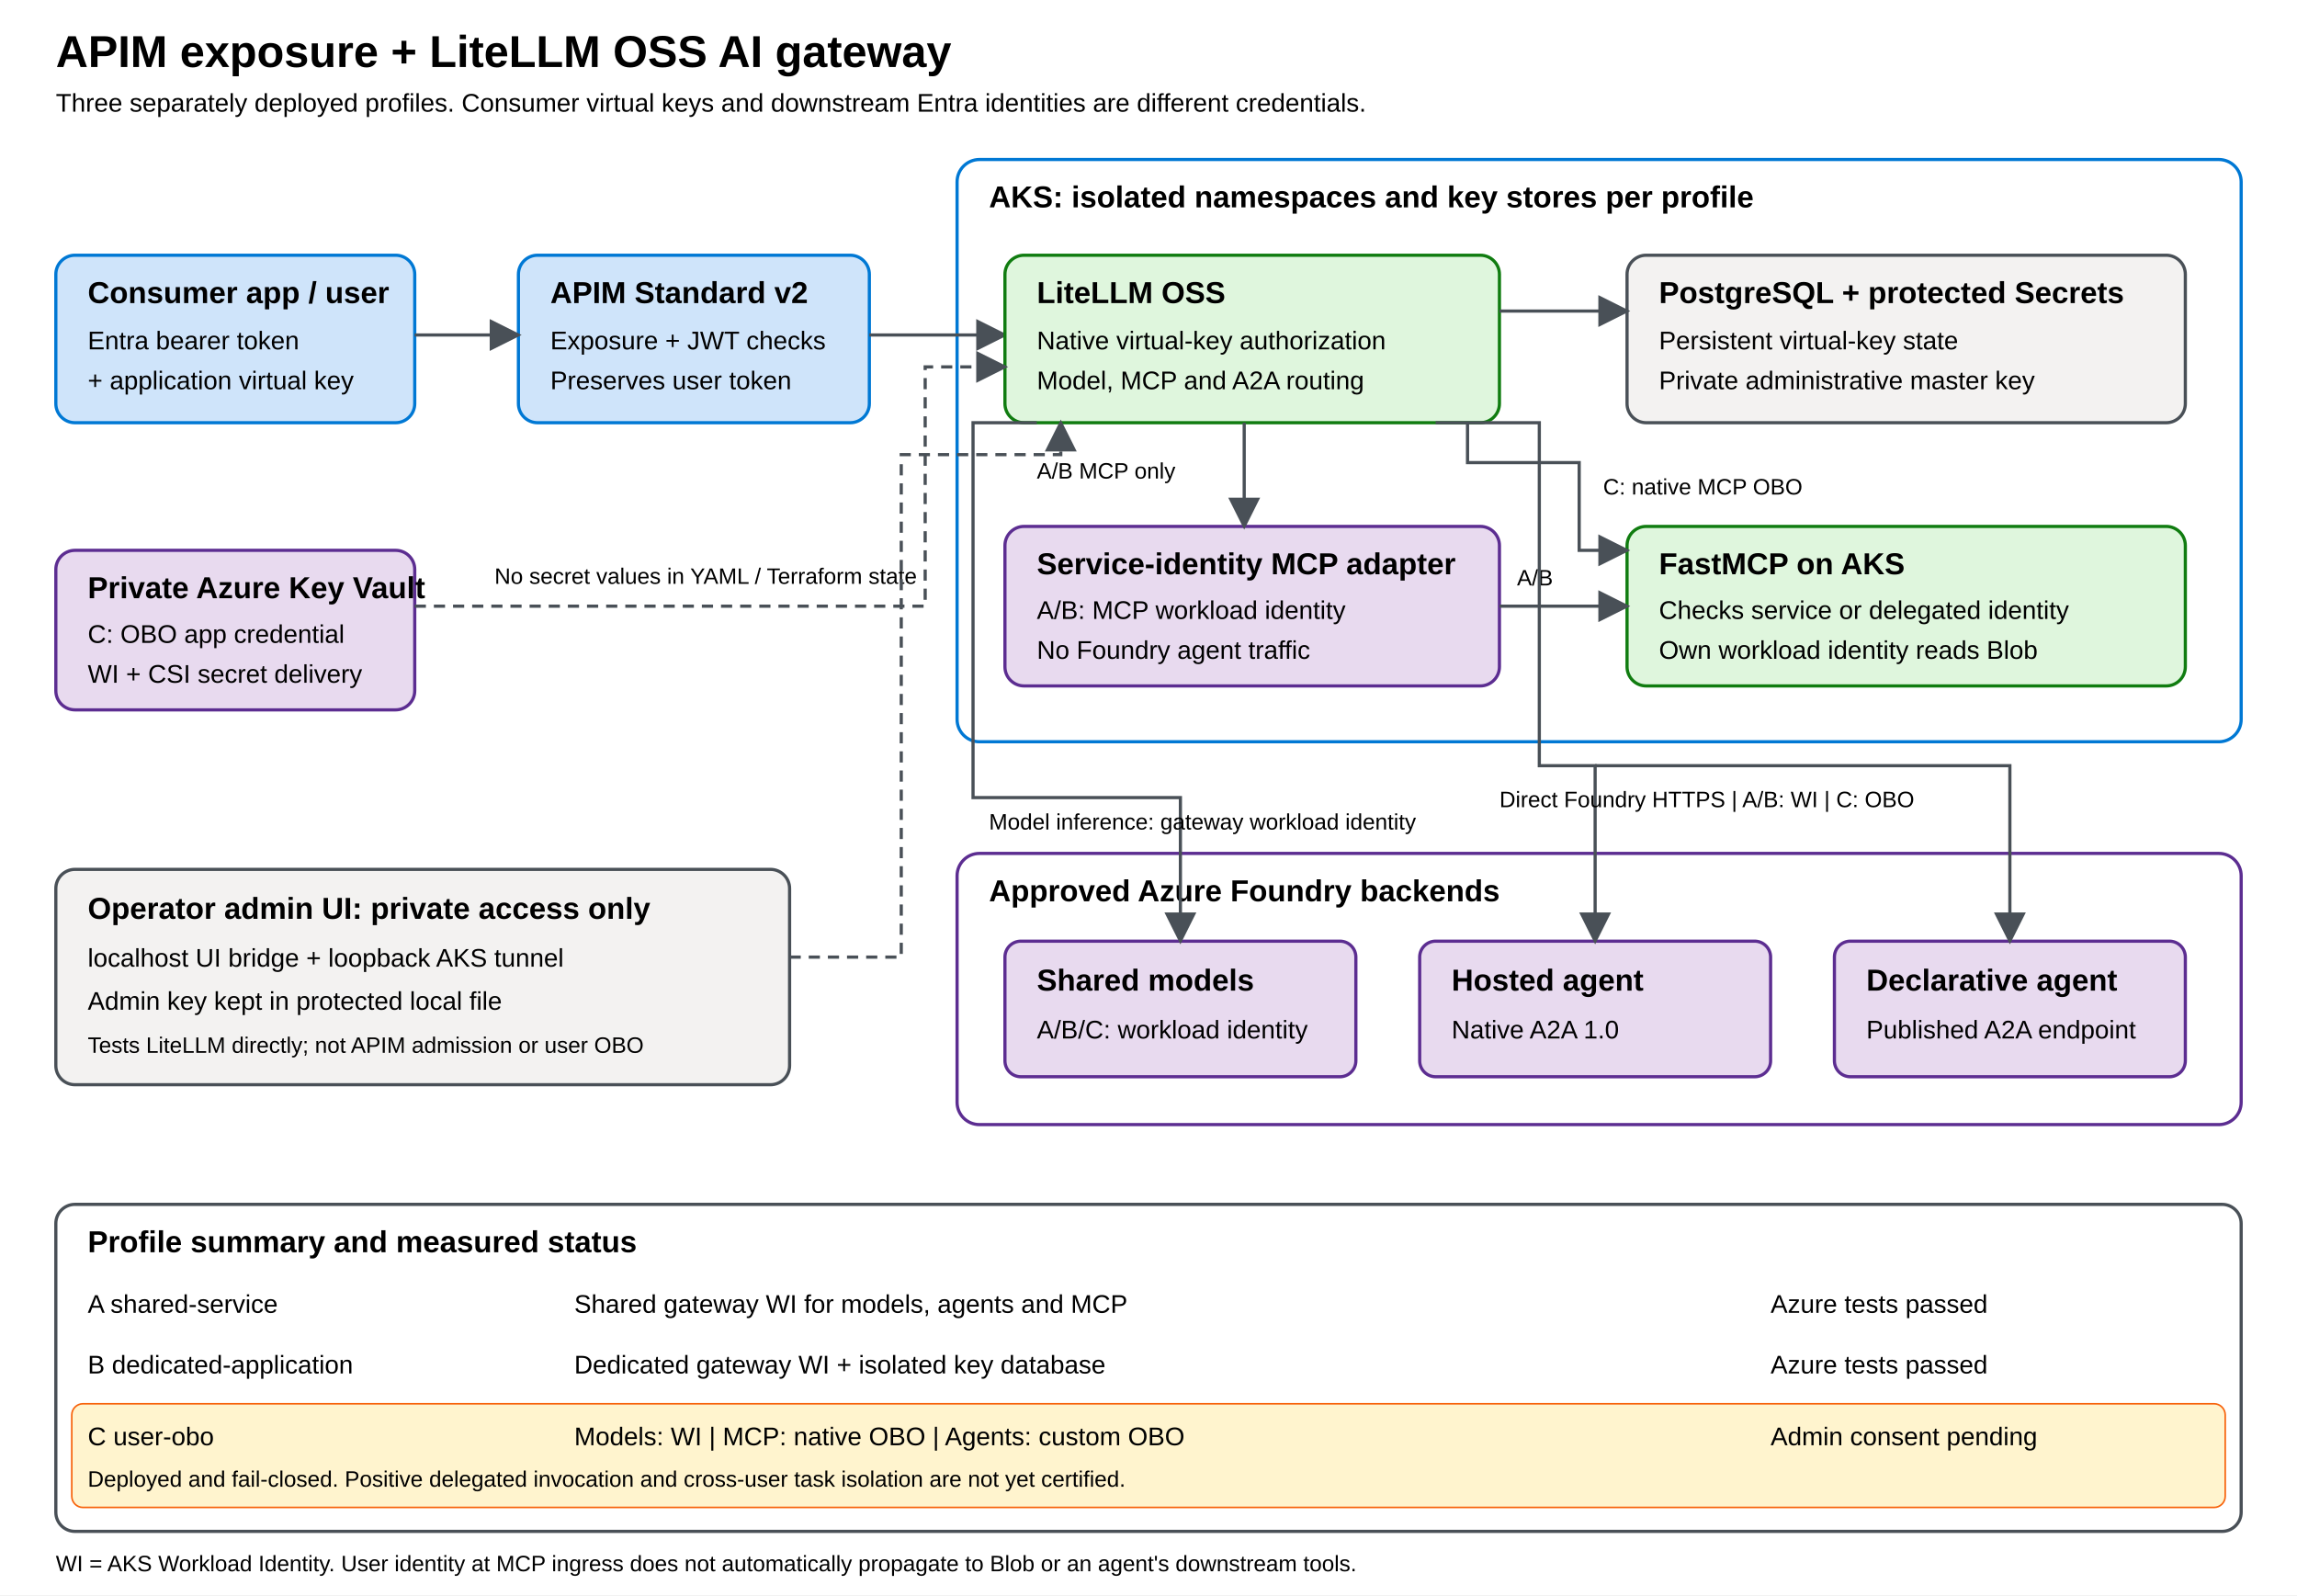
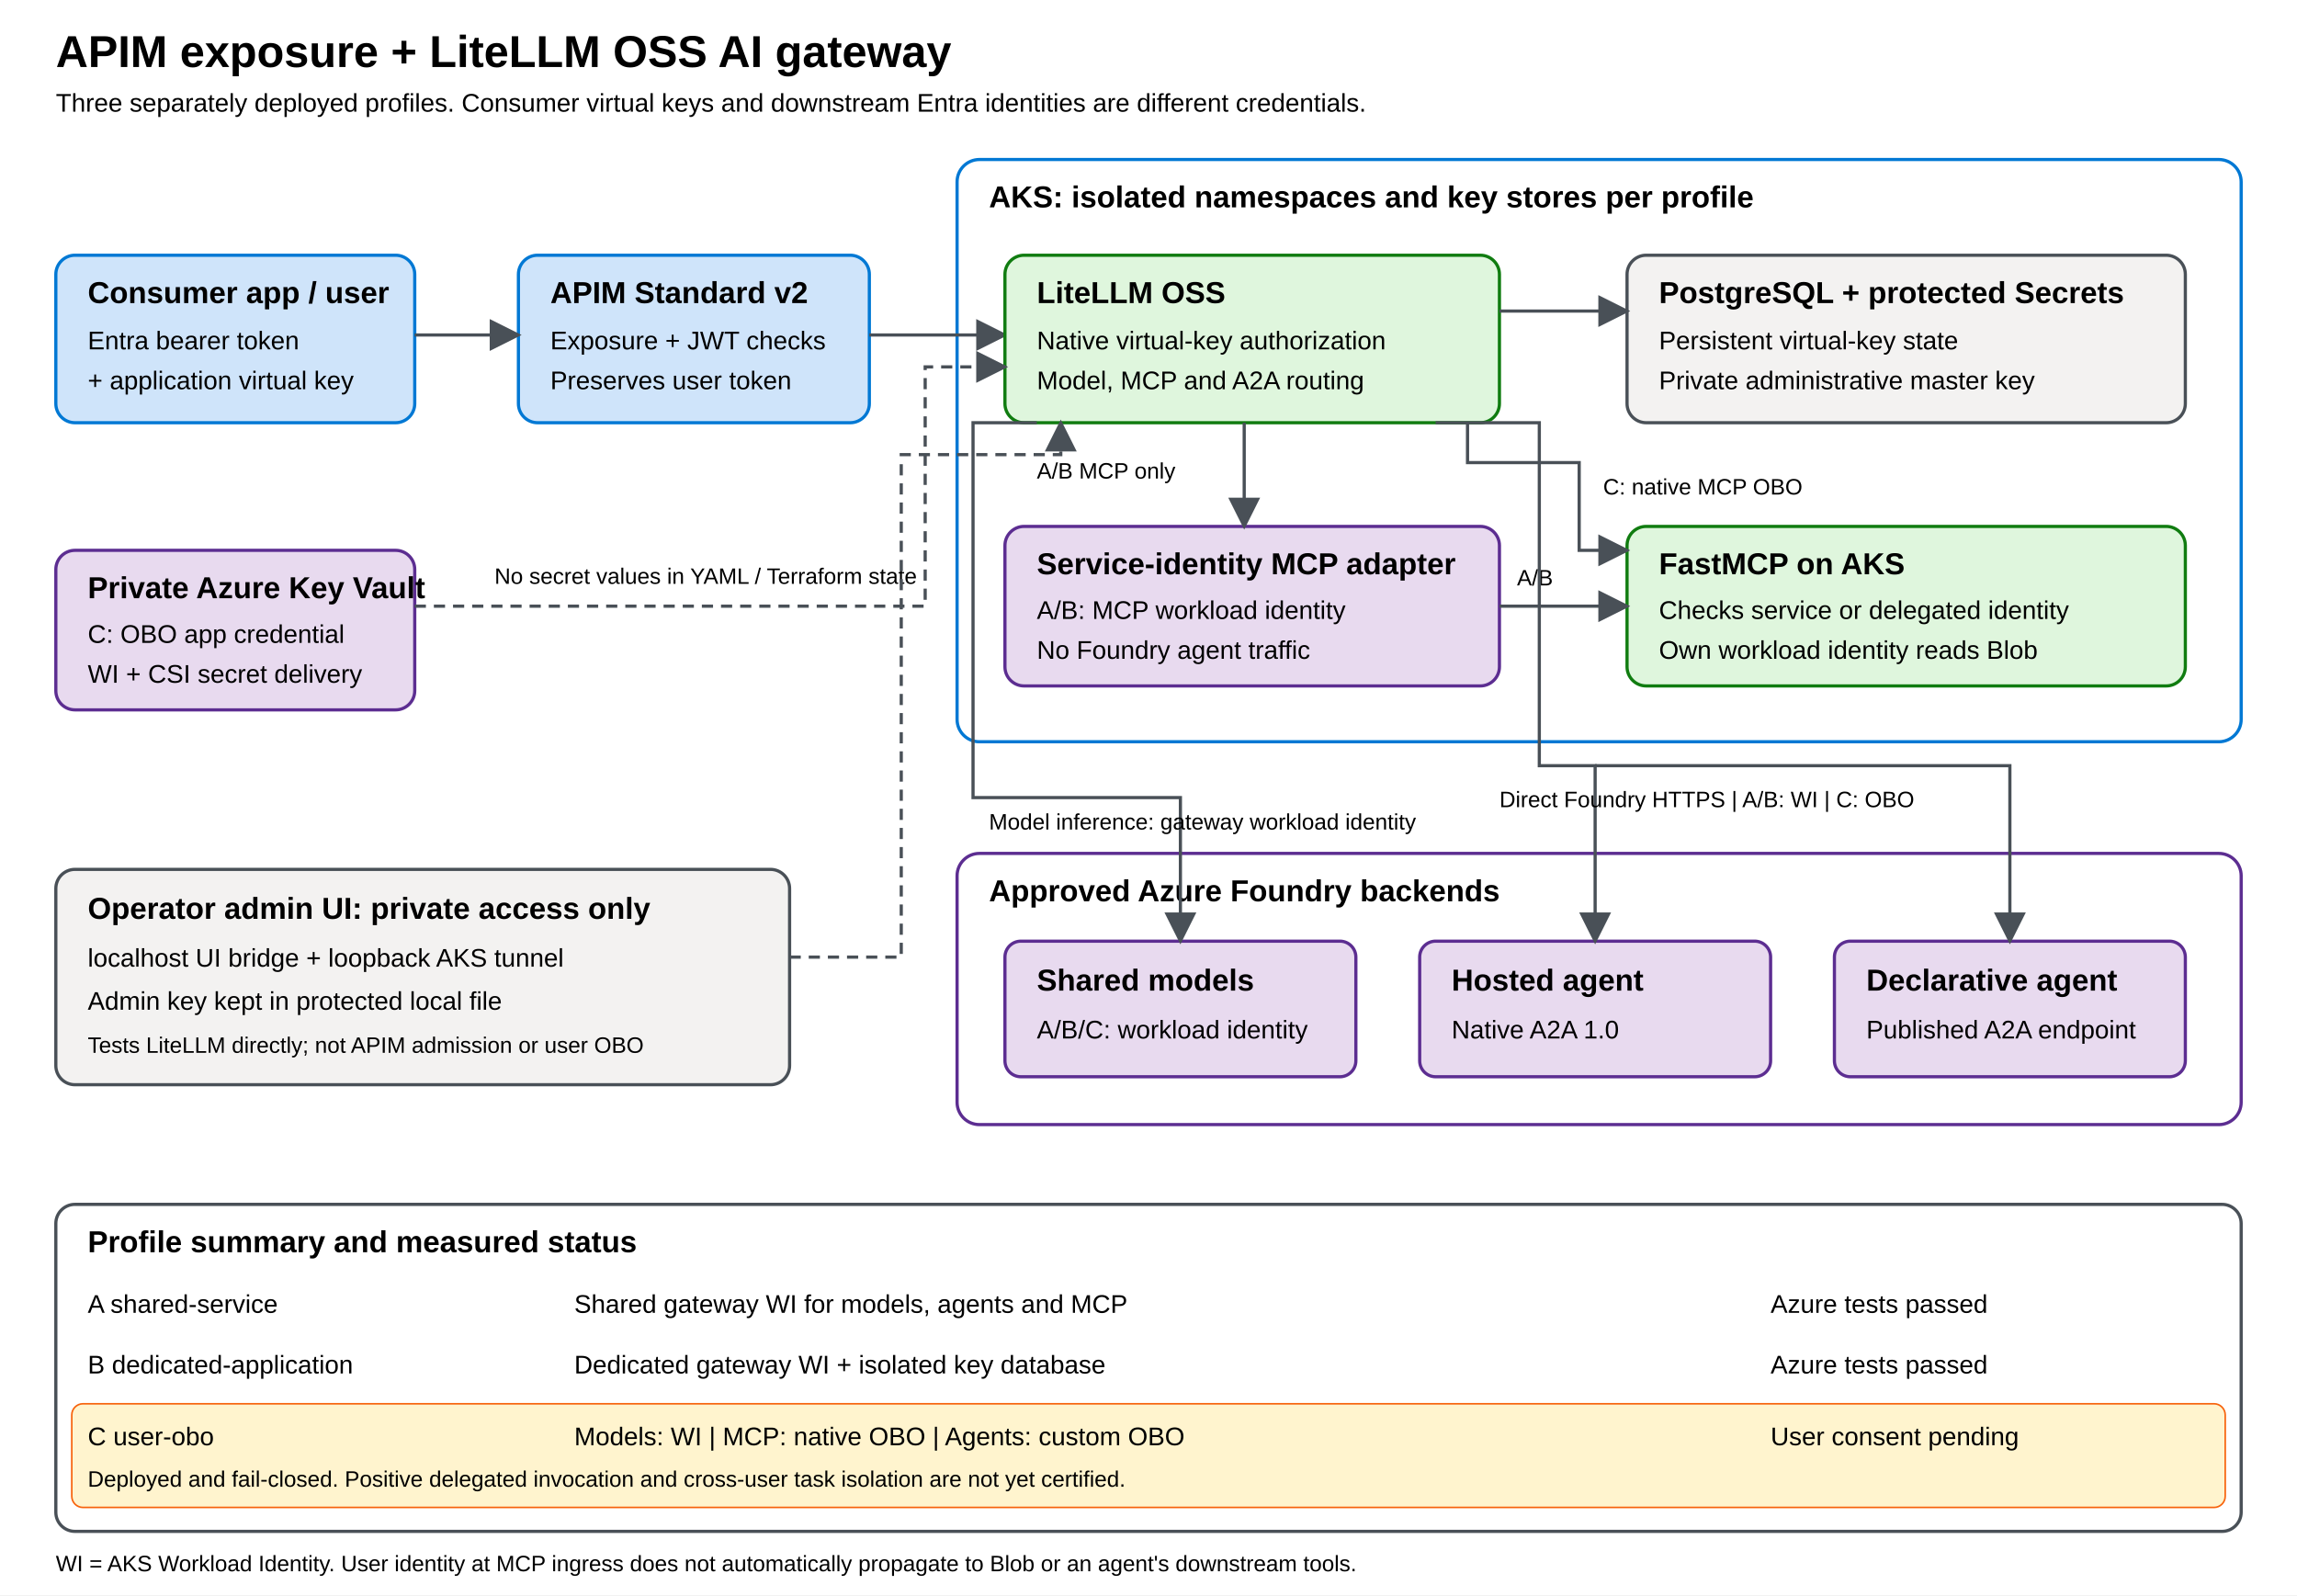
<svg xmlns="http://www.w3.org/2000/svg" width="1440" height="1000" viewBox="0 0 1440 1000" role="img" aria-labelledby="title description">
  <defs>
    <marker id="arrow" markerWidth="10" markerHeight="10" refX="9" refY="5" orient="auto">
      <path d="M0 0L10 5L0 10Z" fill="#495057" />
    </marker>
    <style>
      text { font-family: Arial, Helvetica, sans-serif; fill: #000000; }
      .title { font-size: 28px; font-weight: 700; }
      .heading { font-size: 19px; font-weight: 700; }
      .body { font-size: 16px; }
      .small { font-size: 14px; }
      .line { fill: none; stroke: #495057; stroke-width: 2; marker-end: url(#arrow); }
      .private { stroke-dasharray: 7 5; }
    </style>
  </defs>
  <rect width="1440" height="1000" fill="#ffffff" />
  <text x="35" y="42" class="title">APIM exposure + LiteLLM OSS AI gateway</text>
  <text x="35" y="70" class="body">Three separately deployed profiles. Consumer virtual keys and downstream Entra identities are different credentials.</text>
  <rect x="600" y="100" width="805" height="365" rx="14" fill="none" stroke="#0078D4" stroke-width="2" />
  <text x="620" y="130" class="heading">AKS: isolated namespaces and key stores per profile</text>
  <rect x="35" y="160" width="225" height="105" rx="12" fill="#CFE4FA" stroke="#0078D4" stroke-width="2" />
  <text x="55" y="190" class="heading">Consumer app / user</text>
  <text x="55" y="219" class="body">Entra bearer token</text>
  <text x="55" y="244" class="body">+ application virtual key</text>
  <rect x="325" y="160" width="220" height="105" rx="12" fill="#CFE4FA" stroke="#0078D4" stroke-width="2" />
  <text x="345" y="190" class="heading">APIM Standard v2</text>
  <text x="345" y="219" class="body">Exposure + JWT checks</text>
  <text x="345" y="244" class="body">Preserves user token</text>
  <path class="line" d="M260 210H325" />
  <path class="line" d="M545 210H630" />
  <rect x="630" y="160" width="310" height="105" rx="12" fill="#DFF6DD" stroke="#107C10" stroke-width="2" />
  <text x="650" y="190" class="heading">LiteLLM OSS</text>
  <text x="650" y="219" class="body">Native virtual-key authorization</text>
  <text x="650" y="244" class="body">Model, MCP and A2A routing</text>
  <rect x="1020" y="160" width="350" height="105" rx="12" fill="#F3F2F1" stroke="#495057" stroke-width="2" />
  <text x="1040" y="190" class="heading">PostgreSQL + protected Secrets</text>
  <text x="1040" y="219" class="body">Persistent virtual-key state</text>
  <text x="1040" y="244" class="body">Private administrative master key</text>
  <path class="line" d="M940 195H1020" />
  <rect x="630" y="330" width="310" height="100" rx="12" fill="#E8DAEF" stroke="#5C2D91" stroke-width="2" />
  <text x="650" y="360" class="heading">Service-identity MCP adapter</text>
  <text x="650" y="388" class="body">A/B: MCP workload identity</text>
  <text x="650" y="413" class="body">No Foundry agent traffic</text>
  <rect x="1020" y="330" width="350" height="100" rx="12" fill="#DFF6DD" stroke="#107C10" stroke-width="2" />
  <text x="1040" y="360" class="heading">FastMCP on AKS</text>
  <text x="1040" y="388" class="body">Checks service or delegated identity</text>
  <text x="1040" y="413" class="body">Own workload identity reads Blob</text>
  <path class="line" d="M780 265V330" />
  <text x="650" y="300" class="small">A/B MCP only</text>
  <path class="line" d="M940 380H1020" />
  <text x="951" y="367" class="small">A/B</text>
  <path class="line" d="M920 265V290H990V345H1020" />
  <text x="1005" y="310" class="small">C: native MCP OBO</text>
  <rect x="35" y="345" width="225" height="100" rx="12" fill="#E8DAEF" stroke="#5C2D91" stroke-width="2" />
  <text x="55" y="375" class="heading">Private Azure Key Vault</text>
  <text x="55" y="403" class="body">C: OBO app credential</text>
  <text x="55" y="428" class="body">WI + CSI secret delivery</text>
  <path class="line private" d="M260 380H580V230H630" />
  <text x="310" y="366" class="small">No secret values in YAML / Terraform state</text>
  <rect x="600" y="535" width="805" height="170" rx="14" fill="none" stroke="#5C2D91" stroke-width="2" />
  <text x="620" y="565" class="heading">Approved Azure Foundry backends</text>
  <rect x="630" y="590" width="220" height="85" rx="10" fill="#E8DAEF" stroke="#5C2D91" stroke-width="2" />
  <text x="650" y="621" class="heading">Shared models</text>
  <text x="650" y="651" class="body">A/B/C: workload identity</text>
  <rect x="890" y="590" width="220" height="85" rx="10" fill="#E8DAEF" stroke="#5C2D91" stroke-width="2" />
  <text x="910" y="621" class="heading">Hosted agent</text>
  <text x="910" y="651" class="body">Native A2A 1.0</text>
  <rect x="1150" y="590" width="220" height="85" rx="10" fill="#E8DAEF" stroke="#5C2D91" stroke-width="2" />
  <text x="1170" y="621" class="heading">Declarative agent</text>
  <text x="1170" y="651" class="body">Published A2A endpoint</text>
  <path class="line" d="M650 265H610V500H740V590" />
  <text x="620" y="520" class="small">Model inference: gateway workload identity</text>
  <path class="line" d="M900 265H965V480H1000V590" />
  <path class="line" d="M1000 480H1260V590" />
  <text x="940" y="506" class="small">Direct Foundry HTTPS | A/B: WI | C: OBO</text>
  <rect x="35" y="545" width="460" height="135" rx="12" fill="#F3F2F1" stroke="#495057" stroke-width="2" />
  <text x="55" y="576" class="heading">Operator admin UI: private access only</text>
  <text x="55" y="606" class="body">localhost UI bridge + loopback AKS tunnel</text>
  <text x="55" y="633" class="body">Admin key kept in protected local file</text>
  <text x="55" y="660" class="small">Tests LiteLLM directly; not APIM admission or user OBO</text>
  <path class="line private" d="M495 600H565V285H665V265" />
  <rect x="35" y="755" width="1370" height="205" rx="12" fill="none" stroke="#495057" stroke-width="2" />
  <text x="55" y="785" class="heading">Profile summary and measured status</text>
  <text x="55" y="823" class="body">A  shared-service</text>
  <text x="360" y="823" class="body">Shared gateway WI for models, agents and MCP</text>
  <text x="1110" y="823" class="body">Azure tests passed</text>
  <text x="55" y="861" class="body">B  dedicated-application</text>
  <text x="360" y="861" class="body">Dedicated gateway WI + isolated key database</text>
  <text x="1110" y="861" class="body">Azure tests passed</text>
  <rect x="45" y="880" width="1350" height="65" rx="7" fill="#FFF4CE" stroke="#F7630C" />
  <text x="55" y="906" class="body">C  user-obo</text>
  <text x="360" y="906" class="body">Models: WI | MCP: native OBO | Agents: custom OBO</text>
-   <text x="1110" y="906" class="body">Admin consent pending</text>
+   <text x="1110" y="906" class="body">User consent pending</text>
  <text x="55" y="932" class="small">Deployed and fail-closed. Positive delegated invocation and cross-user task isolation are not yet certified.</text>
  <text x="35" y="985" class="small">WI = AKS Workload Identity. User identity at MCP ingress does not automatically propagate to Blob or an agent's downstream tools.</text>
</svg>
